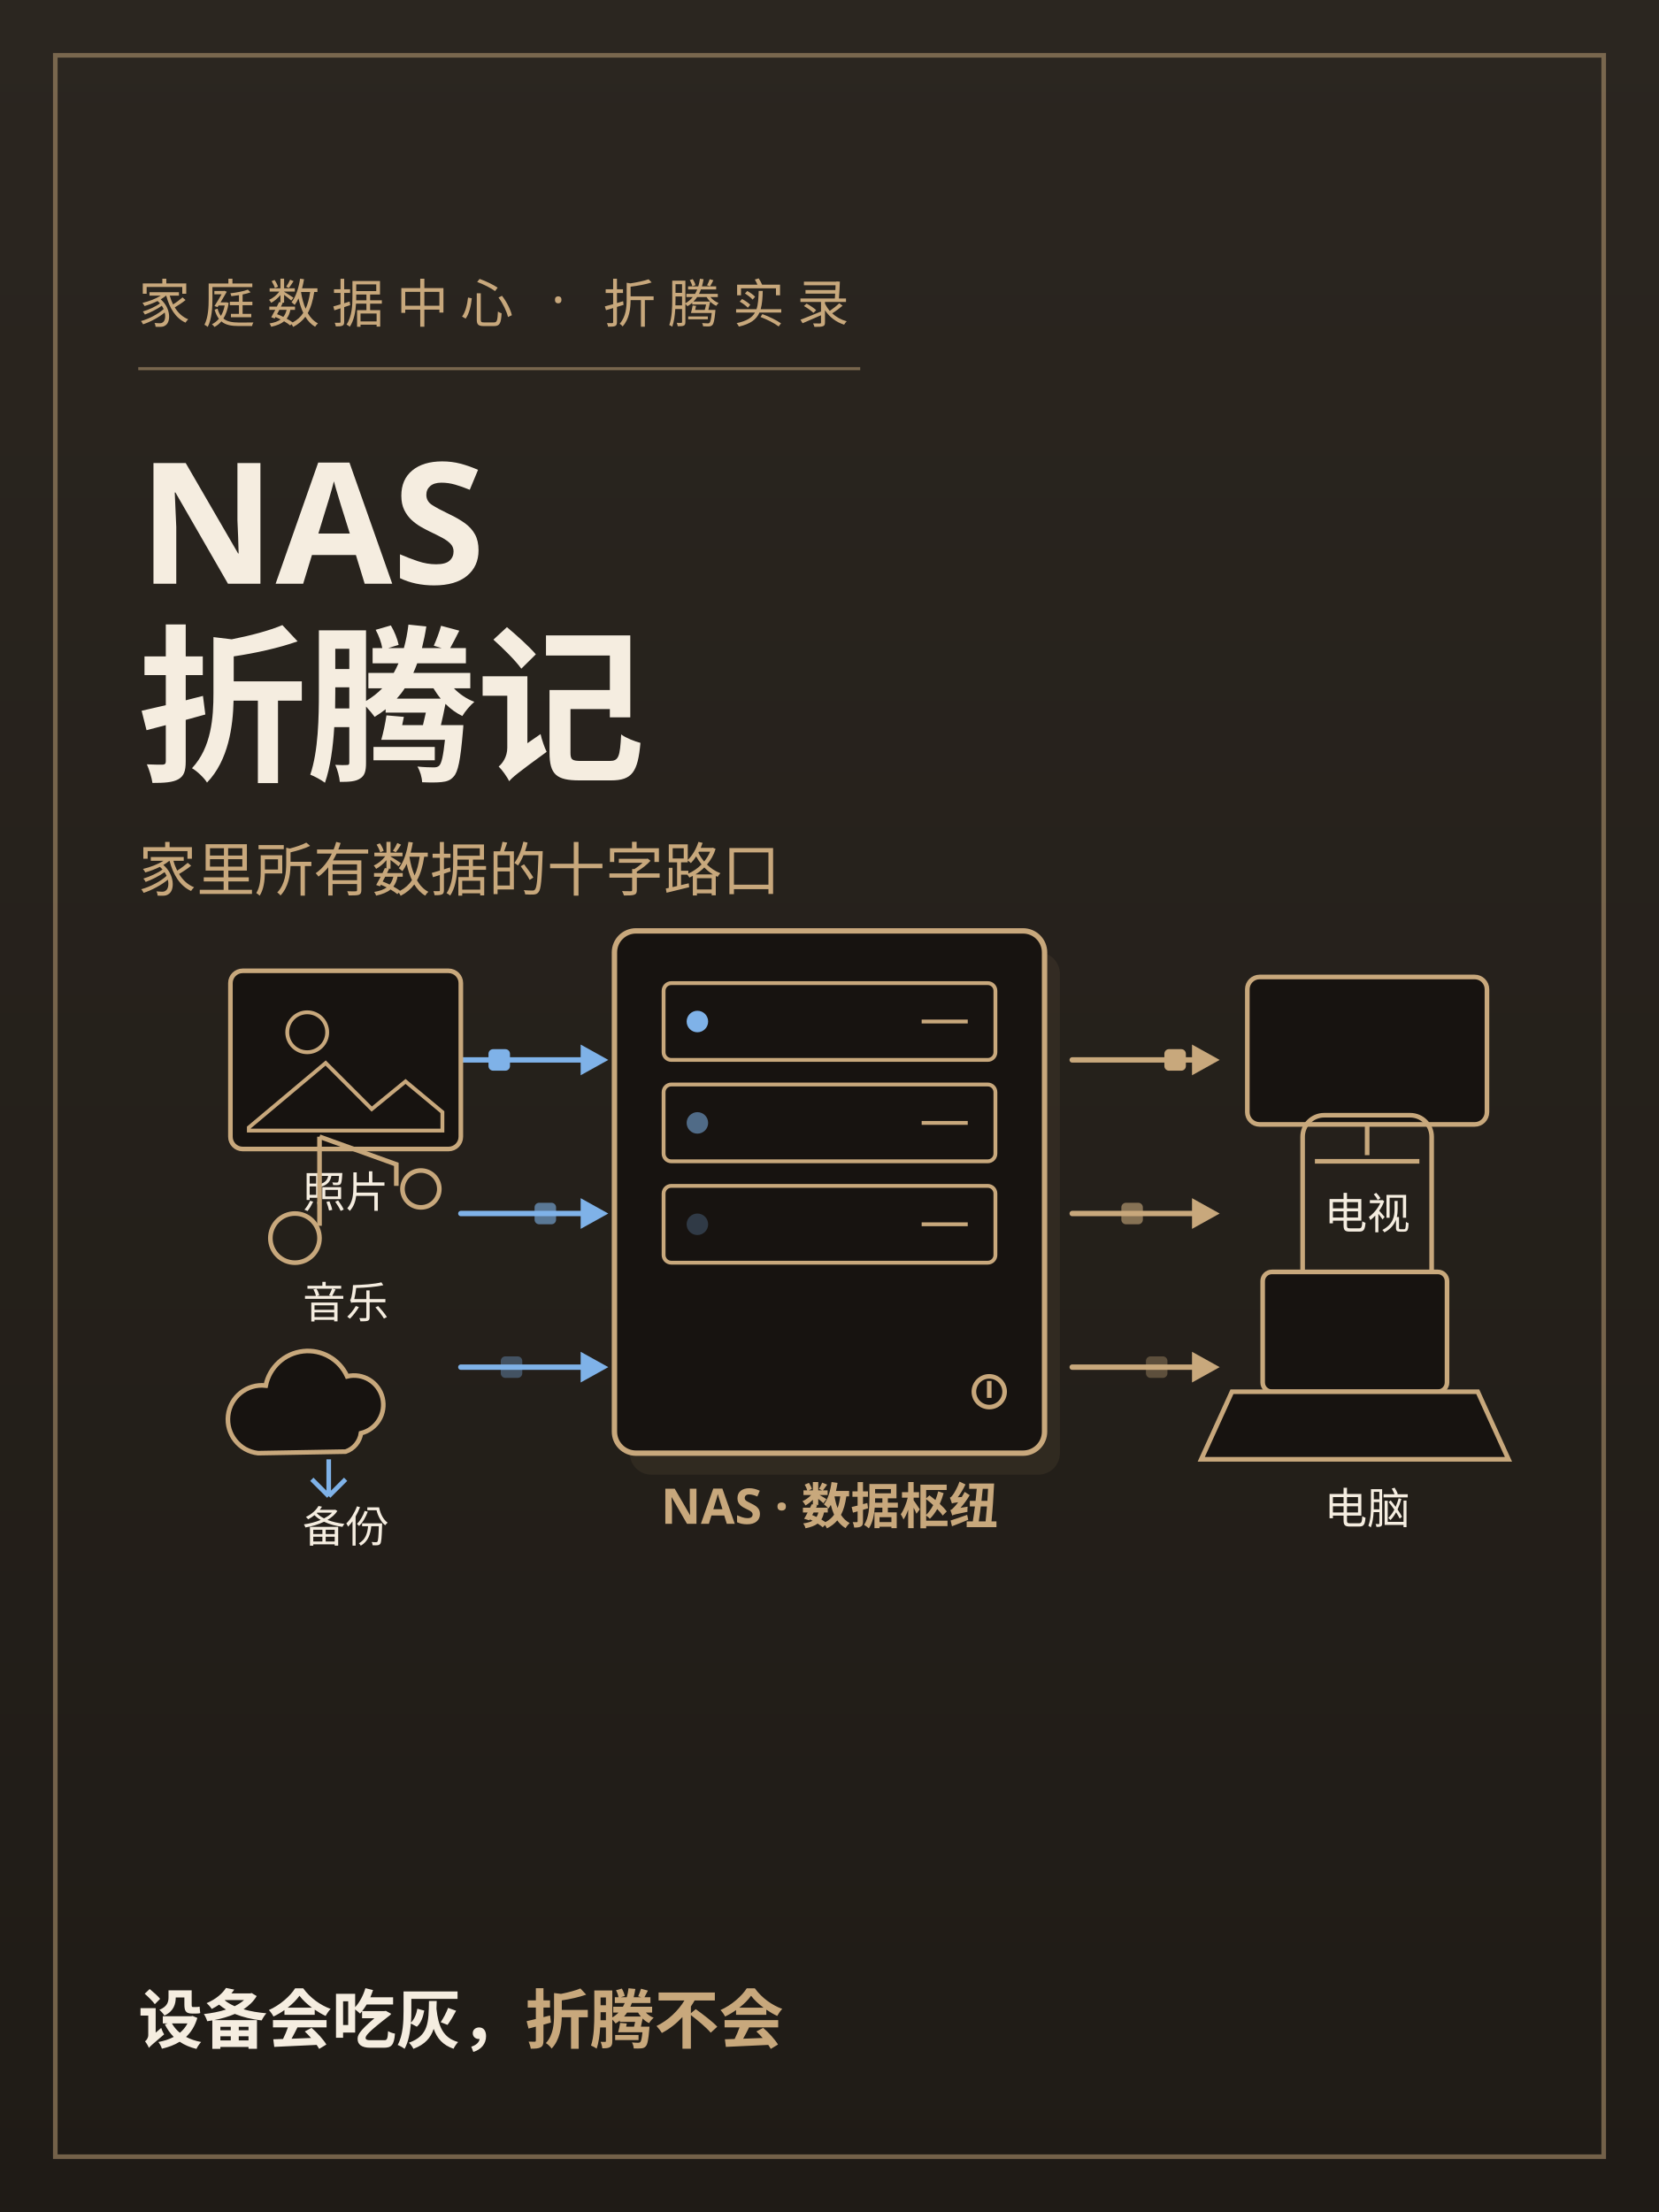
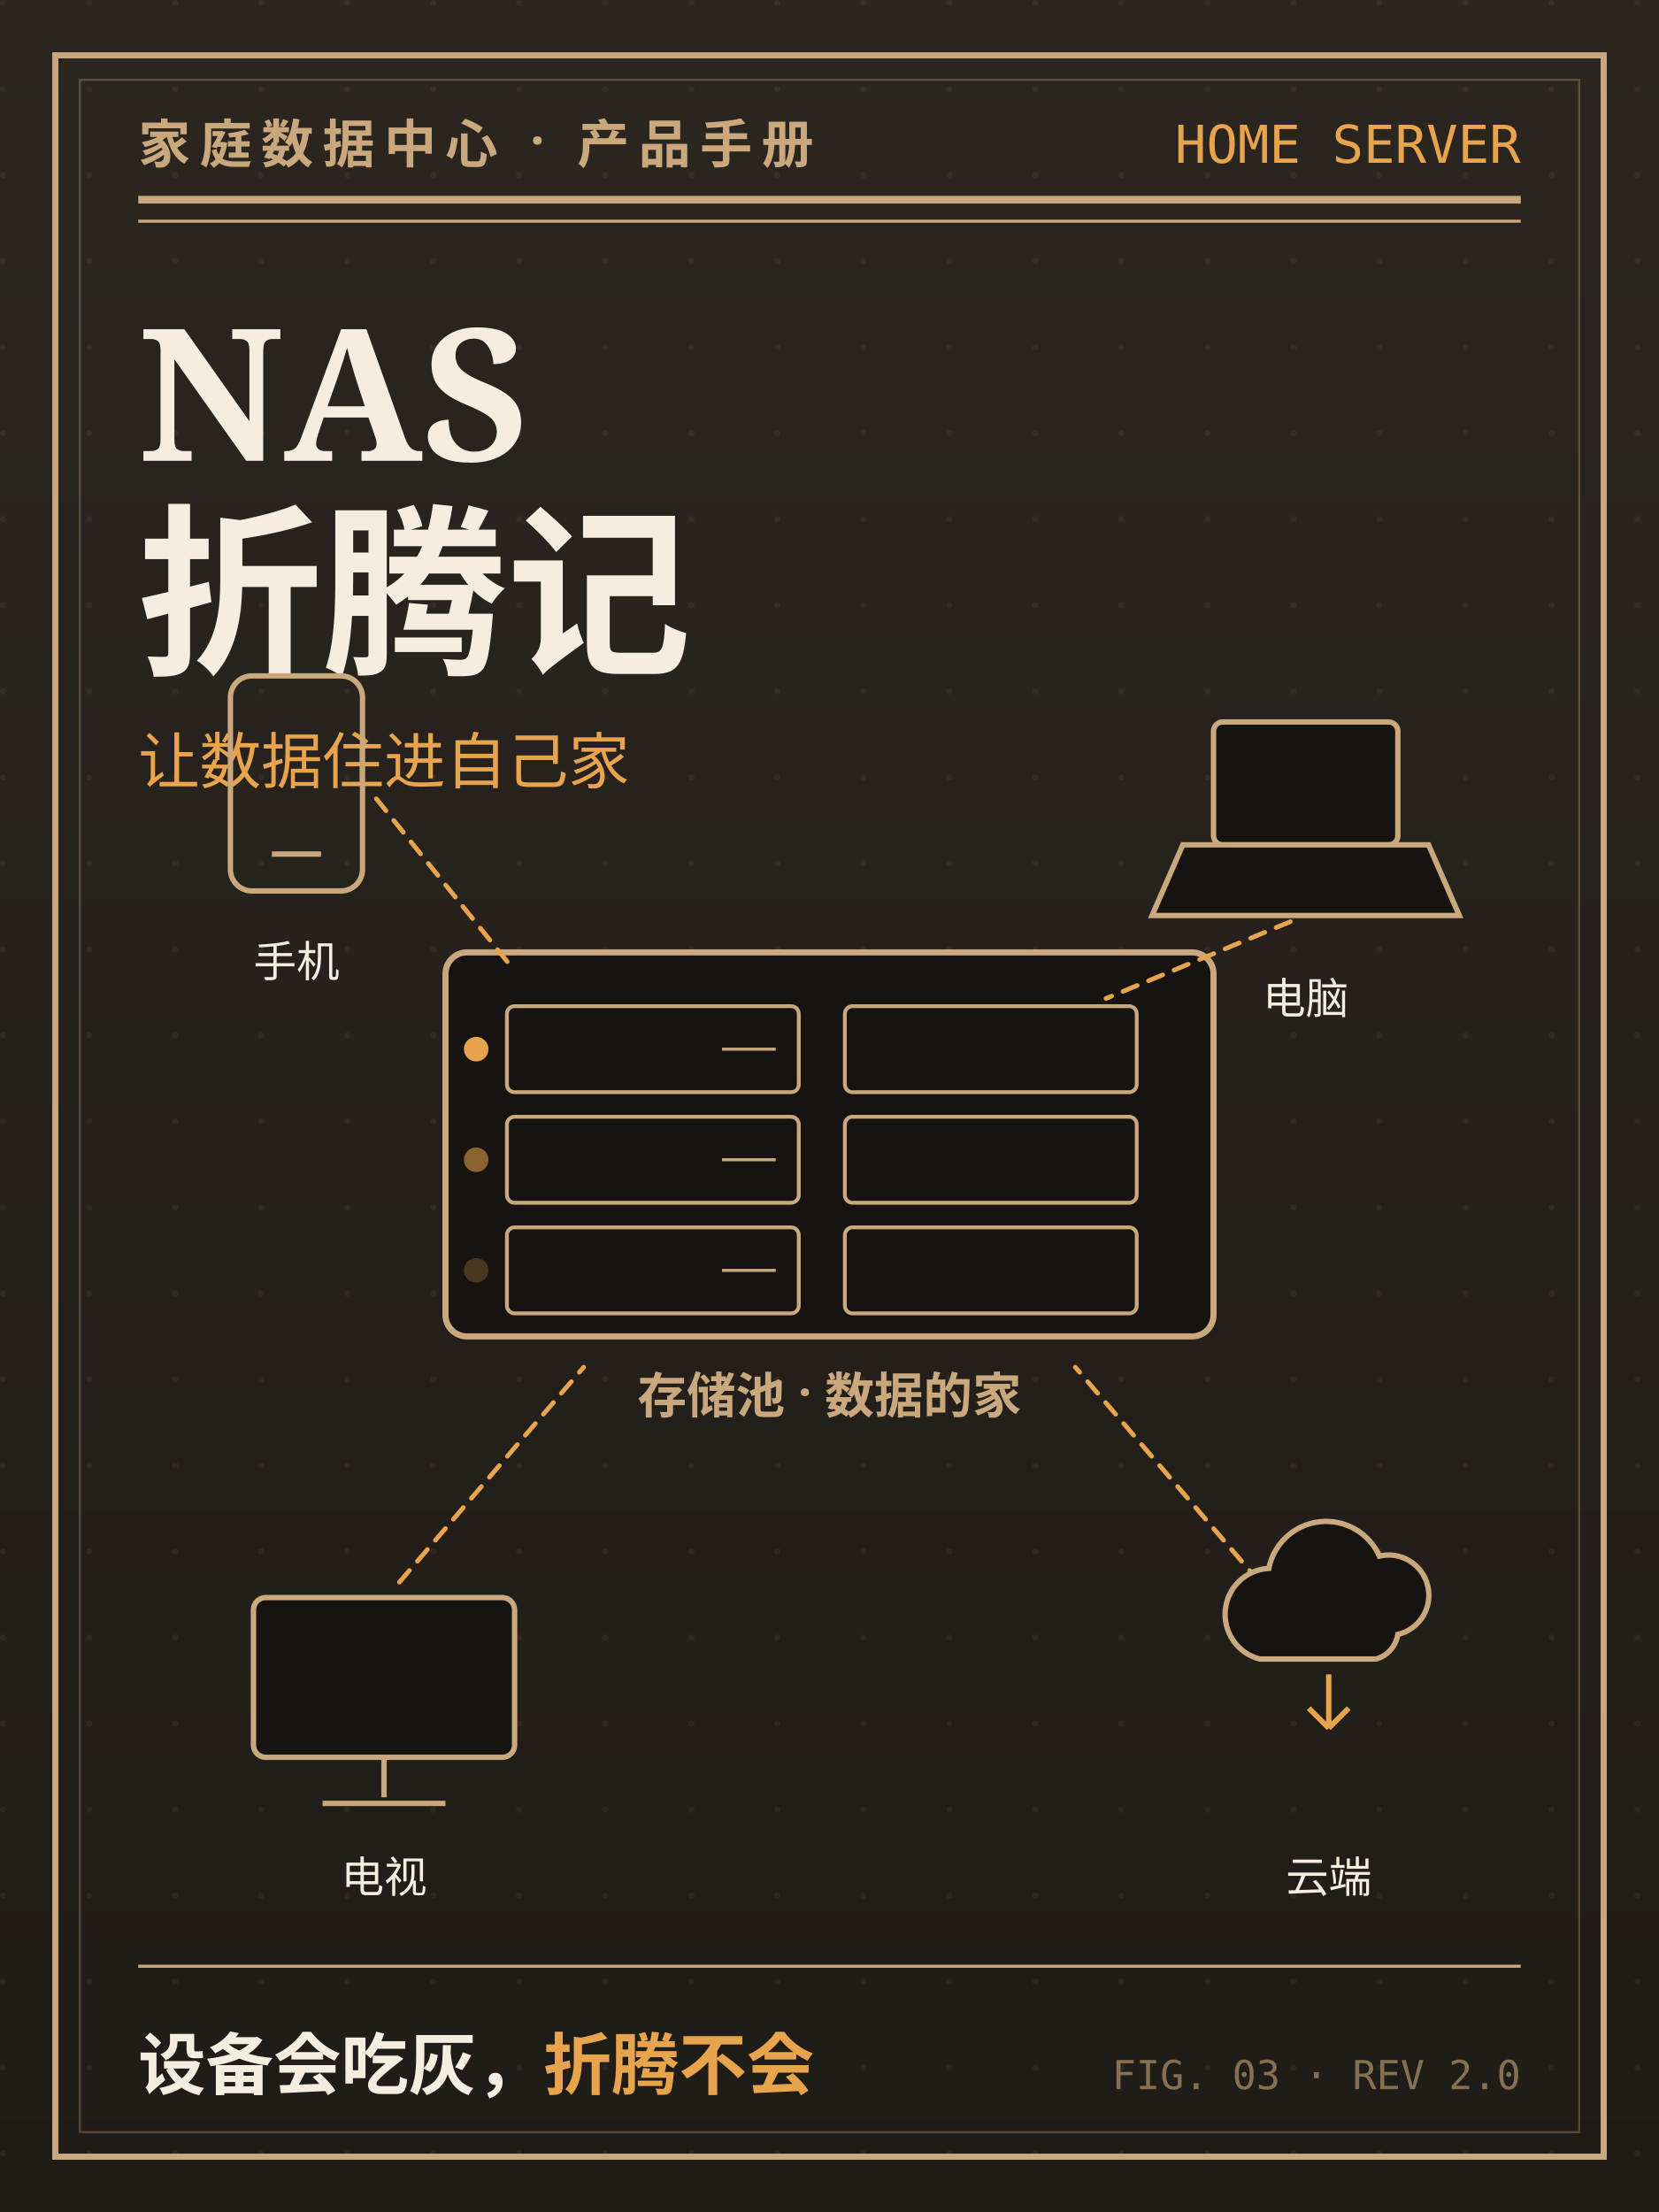
- <svg xmlns="http://www.w3.org/2000/svg" viewBox="0 0 1080 1440" font-family="'PingFang SC','Hiragino Sans GB',sans-serif">
+ <svg xmlns="http://www.w3.org/2000/svg" viewBox="0 0 1080 1440" font-family="'Songti SC','Noto Serif SC','PingFang SC',serif">
  <defs>
+     <pattern id="dots" width="56" height="56" patternUnits="userSpaceOnUse">
+       <circle cx="2" cy="2" r="2" fill="#C8A87C" fill-opacity="0.08" />
+     </pattern>
    <linearGradient id="warm" x1="0" y1="0" x2="0" y2="1">
      <stop offset="0" stop-color="#2B2620" />
      <stop offset="1" stop-color="#1F1B16" />
    </linearGradient>
  </defs>
  <rect width="1080" height="1440" fill="url(#warm)" />
-   <rect x="36" y="36" width="1008" height="1368" fill="none" stroke="#C8A87C" stroke-opacity="0.5" stroke-width="3" />
-   <text x="90" y="210" fill="#C8A87C" font-size="34" letter-spacing="8">家庭数据中心 · 折腾实录</text>
-   <line x1="90" y1="240" x2="560" y2="240" stroke="#C8A87C" stroke-opacity="0.5" stroke-width="2" />
-   <text x="90" y="380" fill="#F5EDE0" font-size="110" font-weight="800">NAS</text>
-   <text x="90" y="500" fill="#F5EDE0" font-size="110" font-weight="800">折腾记</text>
-   <text x="90" y="580" fill="#C8A87C" font-size="38">家里所有数据的十字路口</text>
+   <rect width="1080" height="1440" fill="url(#dots)" />
+   <rect x="36" y="36" width="1008" height="1368" fill="none" stroke="#C8A87C" stroke-width="4" />
+   <rect x="52" y="52" width="976" height="1336" fill="none" stroke="#C8A87C" stroke-opacity="0.3" stroke-width="1.5" />
+   <line x1="90" y1="130" x2="990" y2="130" stroke="#C8A87C" stroke-width="5" />
+   <line x1="90" y1="144" x2="990" y2="144" stroke="#C8A87C" stroke-width="2" />
+   <text x="90" y="106" fill="#C8A87C" font-size="34" font-weight="700" letter-spacing="6">家庭数据中心 · 产品手册</text>
+   <text x="990" y="106" fill="#E8A44C" font-size="34" text-anchor="end" font-family="'SF Mono','Menlo',monospace">HOME SERVER</text>
+   <text x="90" y="300" fill="#F5EDE0" font-size="120" font-weight="800">NAS</text>
+   <text x="90" y="430" fill="#F5EDE0" font-size="120" font-weight="800">折腾记</text>
+   <text x="90" y="510" fill="#E8A44C" font-size="40">让数据住进自己家</text>
  <g>
-     <rect x="410" y="620" width="280" height="340" rx="14" fill="#C8A87C" fill-opacity="0.08" />
-     <rect x="400" y="606" width="280" height="340" rx="14" fill="#171310" stroke="#C8A87C" stroke-width="3.5" />
+     <rect x="290" y="620" width="500" height="250" rx="14" fill="#171310" stroke="#C8A87C" stroke-width="4" />
    <g fill="none" stroke="#C8A87C" stroke-width="2.5">
-       <rect x="432" y="640" width="216" height="50" rx="5" />
-       <rect x="432" y="706" width="216" height="50" rx="5" />
-       <rect x="432" y="772" width="216" height="50" rx="5" />
+       <rect x="330" y="655" width="190" height="56" rx="5" />
+       <rect x="330" y="727" width="190" height="56" rx="5" />
+       <rect x="330" y="799" width="190" height="56" rx="5" />
+       <rect x="550" y="655" width="190" height="56" rx="5" />
+       <rect x="550" y="727" width="190" height="56" rx="5" />
+       <rect x="550" y="799" width="190" height="56" rx="5" />
    </g>
-     <g stroke="#C8A87C" stroke-width="2.5">
-       <line x1="600" y1="665" x2="630" y2="665" />
-       <line x1="600" y1="731" x2="630" y2="731" />
-       <line x1="600" y1="797" x2="630" y2="797" />
+     <g stroke="#C8A87C" stroke-width="2">
+       <line x1="470" y1="683" x2="505" y2="683" />
+       <line x1="470" y1="755" x2="505" y2="755" />
+       <line x1="470" y1="827" x2="505" y2="827" />
    </g>
-     <g fill="#7FB2E8">
-       <circle cx="454" cy="665" r="7" />
-       <circle cx="454" cy="731" r="7" fill-opacity="0.55" />
-       <circle cx="454" cy="797" r="7" fill-opacity="0.25" />
-     </g>
-     <circle cx="644" cy="906" r="10" fill="none" stroke="#C8A87C" stroke-width="3" />
-     <line x1="644" y1="899" x2="644" y2="910" stroke="#C8A87C" stroke-width="3" />
-     <text x="540" y="992" fill="#C8A87C" font-size="32" text-anchor="middle" font-weight="700">NAS · 数据枢纽</text>
+     <circle cx="310" cy="683" r="8" fill="#E8A44C" />
+     <circle cx="310" cy="755" r="8" fill="#E8A44C" fill-opacity="0.55" />
+     <circle cx="310" cy="827" r="8" fill="#E8A44C" fill-opacity="0.25" />
+     <text x="540" y="920" fill="#C8A87C" font-size="32" text-anchor="middle" font-weight="700">存储池 · 数据的家</text>
  </g>
-   <g stroke="#7FB2E8" stroke-width="3.5" fill="#7FB2E8" stroke-linecap="round">
-     <line x1="300" y1="690" x2="382" y2="690" />
-     <path d="M396,690 L378,680 L378,700 Z" stroke="none" />
-     <line x1="300" y1="790" x2="382" y2="790" />
-     <path d="M396,790 L378,780 L378,800 Z" stroke="none" />
-     <line x1="300" y1="890" x2="382" y2="890" />
-     <path d="M396,890 L378,880 L378,900 Z" stroke="none" />
+   <g stroke="#E8A44C" stroke-width="3" fill="none" stroke-dasharray="10 8" stroke-linecap="round">
+     <path d="M245,520 L335,632" />
+     <path d="M840,600 L720,650" />
+     <path d="M260,1030 L380,890" />
+     <path d="M820,1030 L700,890" />
  </g>
-   <g fill="#7FB2E8">
-     <rect x="318" y="683" width="14" height="14" rx="3" />
-     <rect x="348" y="783" width="14" height="14" rx="3" fill-opacity="0.6" />
-     <rect x="326" y="883" width="14" height="14" rx="3" fill-opacity="0.35" />
+   <g fill="none" stroke="#C8A87C" stroke-width="3.5">
+     <rect x="150" y="440" width="86" height="140" rx="14" />
+     <line x1="177" y1="556" x2="209" y2="556" />
  </g>
-   <g fill="#171310" stroke="#C8A87C" stroke-width="3">
-     <rect x="150" y="632" width="150" height="116" rx="8" />
+   <text x="193" y="636" fill="#F5EDE0" font-size="28" text-anchor="middle">手机</text>
+   <g fill="#171310" stroke="#C8A87C" stroke-width="3.5">
+     <rect x="790" y="470" width="120" height="80" rx="6" />
+     <path d="M770,550 L930,550 L950,596 L750,596 Z" />
  </g>
-   <g fill="none" stroke="#C8A87C" stroke-width="2.5">
-     <circle cx="200" cy="672" r="13" />
-     <path d="M162,734 L212,692 L242,722 L264,704 L288,724 L288,736 L162,736 Z" />
+   <text x="850" y="660" fill="#F5EDE0" font-size="28" text-anchor="middle">电脑</text>
+   <g fill="#171310" stroke="#C8A87C" stroke-width="3.5">
+     <rect x="165" y="1040" width="170" height="104" rx="8" />
+     <line x1="250" y1="1144" x2="250" y2="1170" />
+     <line x1="210" y1="1174" x2="290" y2="1174" />
  </g>
-   <text x="225" y="786" fill="#F5EDE0" font-size="28" text-anchor="middle">照片</text>
-   <g fill="none" stroke="#C8A87C" stroke-width="3">
-     <circle cx="192" cy="806" r="16" />
-     <line x1="208" y1="798" x2="208" y2="740" />
-     <path d="M208,740 L258,758 L258,772" />
-     <circle cx="274" cy="774" r="12" />
+   <text x="250" y="1232" fill="#F5EDE0" font-size="28" text-anchor="middle">电视</text>
+   <g fill="#171310" stroke="#C8A87C" stroke-width="3.5">
+     <path d="M820,1080 a30,30 0 0 1 6,-59 a38,38 0 0 1 72,-8 a26,26 0 0 1 12,51 a20,20 0 0 1 -14,16 Z" />
  </g>
-   <text x="225" y="858" fill="#F5EDE0" font-size="28" text-anchor="middle">音乐</text>
-   <g fill="#171310" stroke="#C8A87C" stroke-width="3">
-     <path d="M168,946 a22,22 0 0 1 5,-44 a28,28 0 0 1 53,-6 a19,19 0 0 1 9,37 a15,15 0 0 1 -10,12 Z" />
-   </g>
-   <path d="M214,950 L214,974 M214,974 L203,963 M214,974 L225,963" stroke="#7FB2E8" stroke-width="3" fill="none" />
-   <text x="225" y="1004" fill="#F5EDE0" font-size="28" text-anchor="middle">备份</text>
-   <g stroke="#C8A87C" stroke-width="3.5" fill="#C8A87C" stroke-linecap="round">
-     <line x1="698" y1="690" x2="780" y2="690" />
-     <path d="M794,690 L776,680 L776,700 Z" stroke="none" />
-     <line x1="698" y1="790" x2="780" y2="790" />
-     <path d="M794,790 L776,780 L776,800 Z" stroke="none" />
-     <line x1="698" y1="890" x2="780" y2="890" />
-     <path d="M794,890 L776,880 L776,900 Z" stroke="none" />
-   </g>
-   <g fill="#C8A87C">
-     <rect x="758" y="683" width="14" height="14" rx="3" />
-     <rect x="730" y="783" width="14" height="14" rx="3" fill-opacity="0.6" />
-     <rect x="746" y="883" width="14" height="14" rx="3" fill-opacity="0.35" />
-   </g>
-   <g fill="#171310" stroke="#C8A87C" stroke-width="3">
-     <rect x="812" y="636" width="156" height="96" rx="8" />
-     <line x1="890" y1="732" x2="890" y2="752" />
-     <line x1="856" y1="756" x2="924" y2="756" />
-   </g>
-   <text x="890" y="800" fill="#F5EDE0" font-size="28" text-anchor="middle">电视</text>
-   <g fill="none" stroke="#C8A87C" stroke-width="3">
-     <rect x="848" y="726" width="84" height="136" rx="14" />
-     <line x1="874" y1="840" x2="906" y2="840" />
-   </g>
-   <text x="890" y="890" fill="#F5EDE0" font-size="28" text-anchor="middle">手机</text>
-   <g fill="#171310" stroke="#C8A87C" stroke-width="3">
-     <rect x="822" y="828" width="120" height="78" rx="6" />
-     <path d="M802,906 L962,906 L982,950 L782,950 Z" />
-   </g>
-   <text x="890" y="992" fill="#F5EDE0" font-size="28" text-anchor="middle">电脑</text>
-   <text x="90" y="1330" fill="#F5EDE0" font-size="42" font-weight="700">设备会吃灰，<tspan fill="#C8A87C">折腾不会</tspan>
+   <path d="M865,1090 L865,1125 M865,1125 L852,1112 M865,1125 L878,1112" stroke="#E8A44C" stroke-width="3.5" fill="none" />
+   <text x="865" y="1232" fill="#F5EDE0" font-size="28" text-anchor="middle">云端</text>
+   <line x1="90" y1="1280" x2="990" y2="1280" stroke="#C8A87C" stroke-width="2" />
+   <text x="90" y="1360" fill="#F5EDE0" font-size="44" font-weight="700">设备会吃灰，<tspan fill="#E8A44C">折腾不会</tspan>
  </text>
+   <text x="990" y="1360" fill="#C8A87C" fill-opacity="0.6" font-size="26" text-anchor="end" font-family="'SF Mono','Menlo',monospace">FIG. 03 · REV 2.0</text>
</svg>
